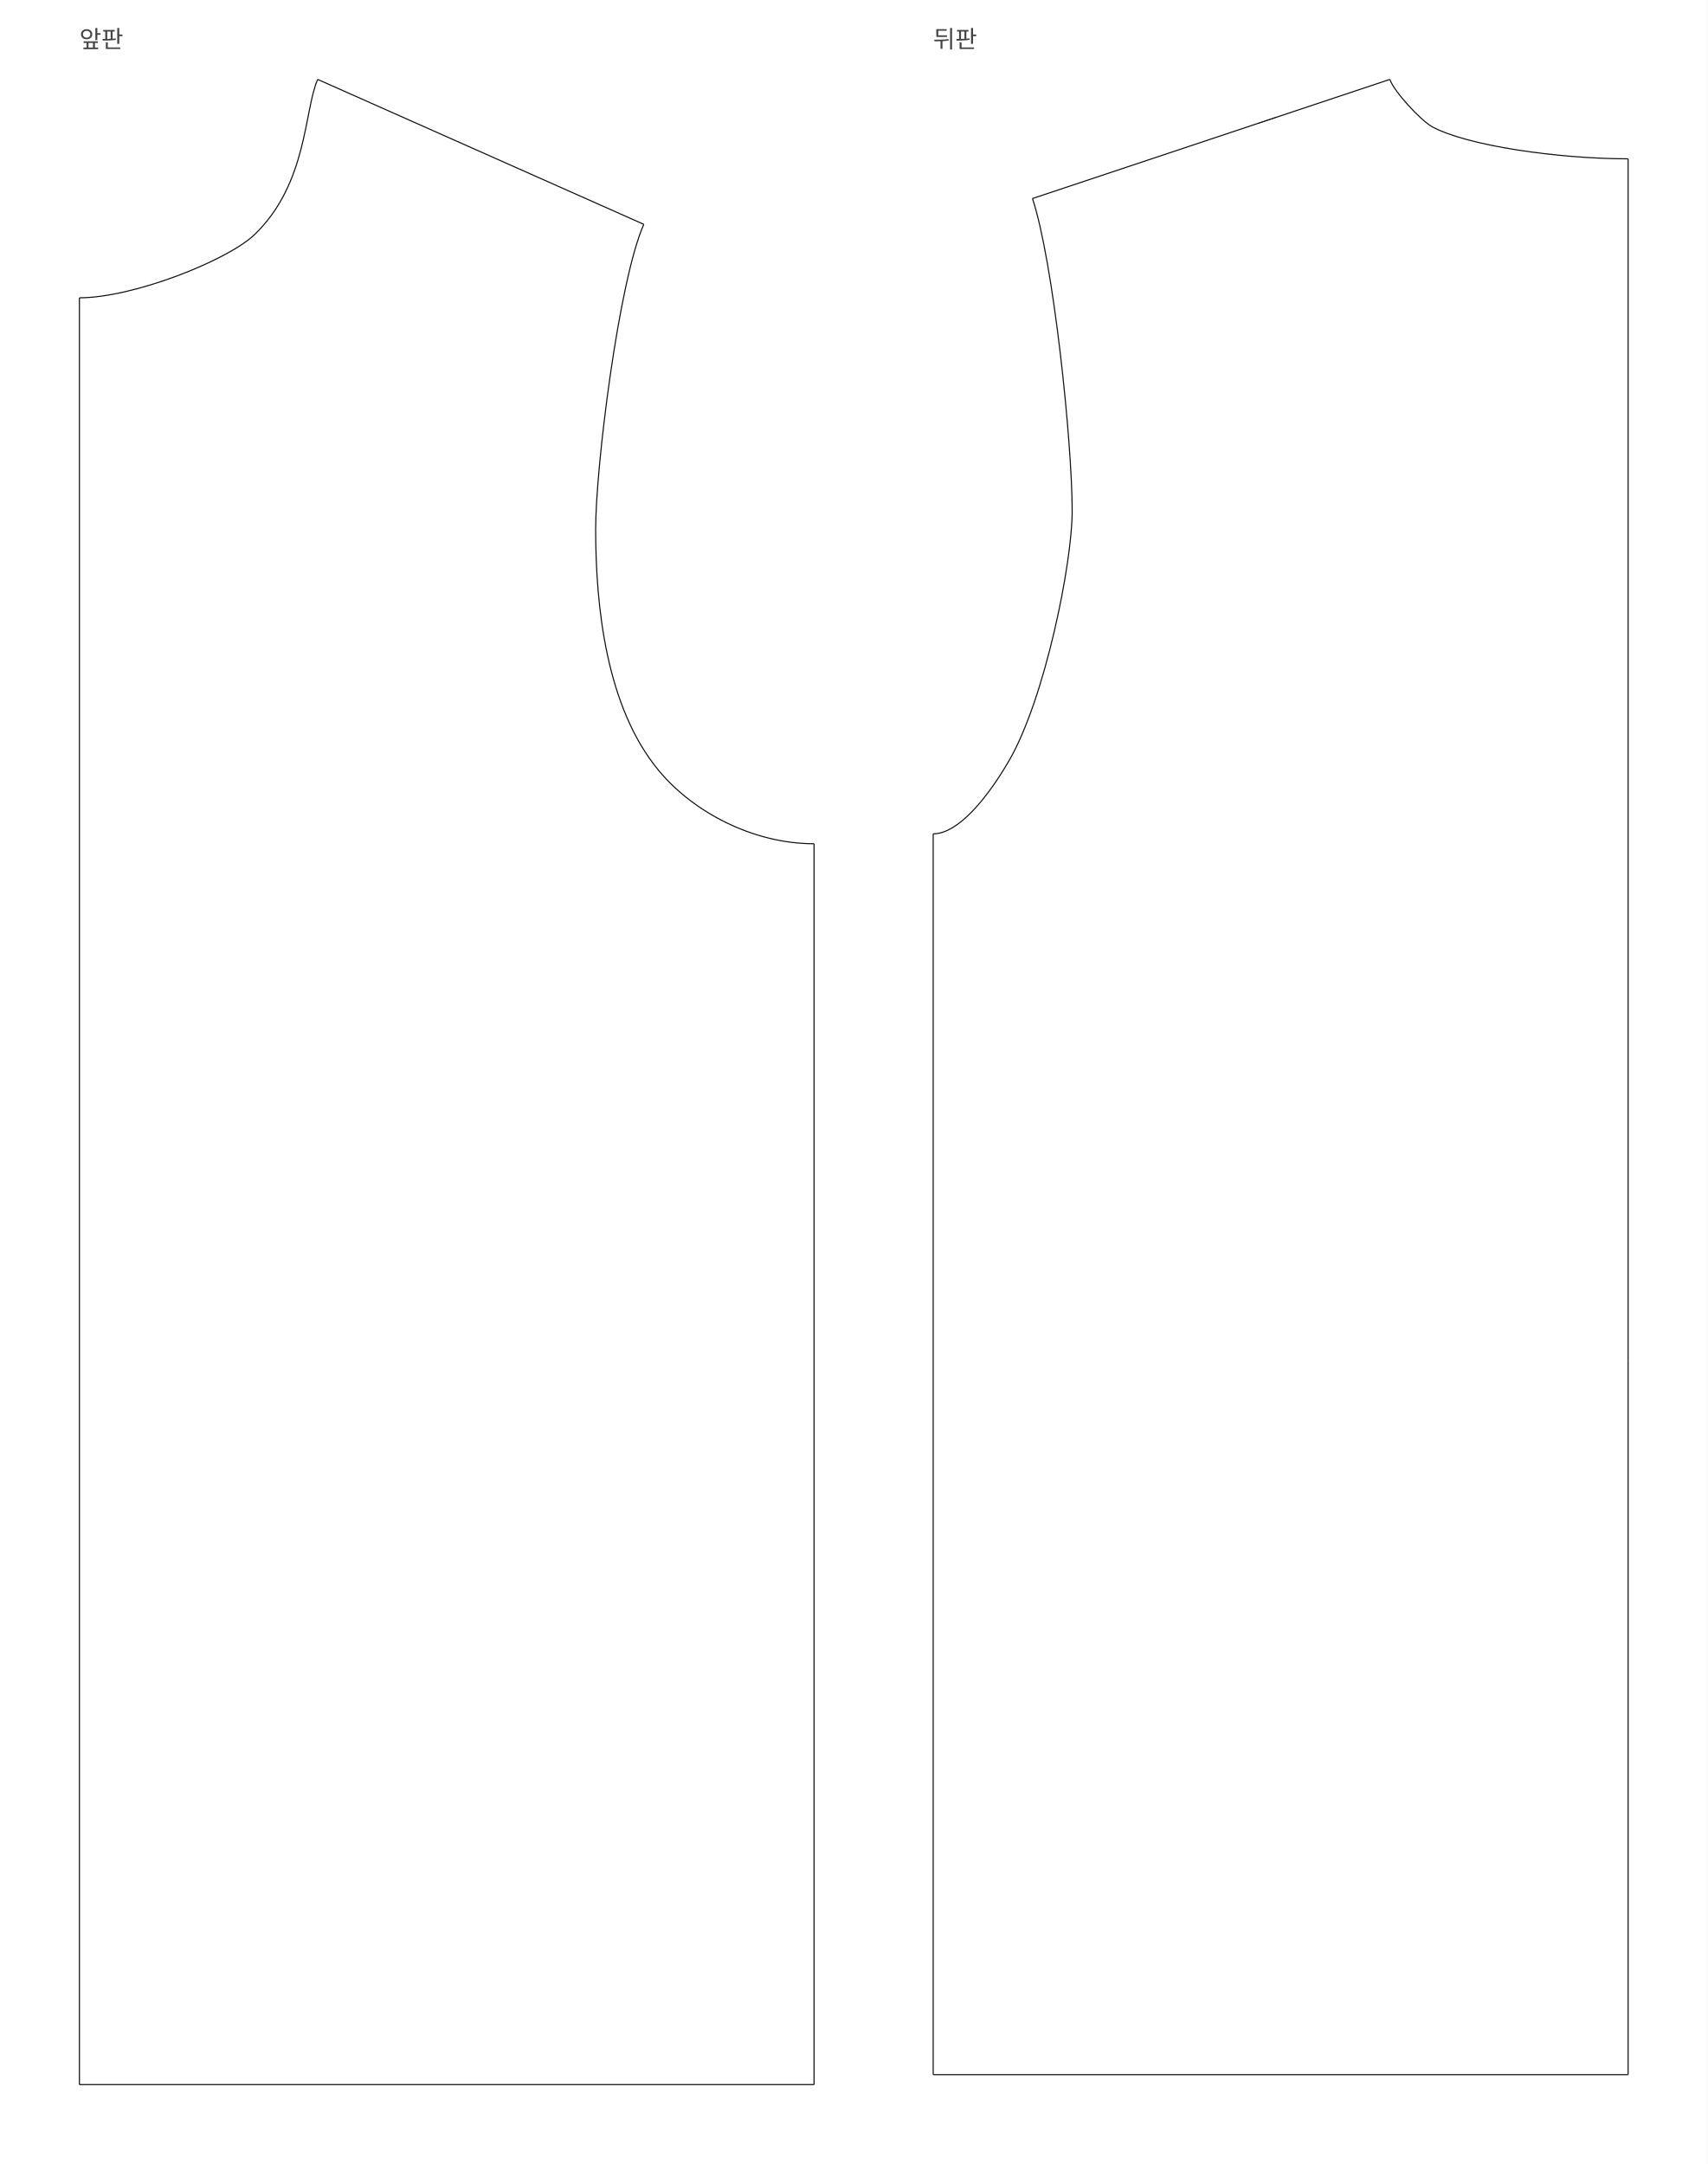
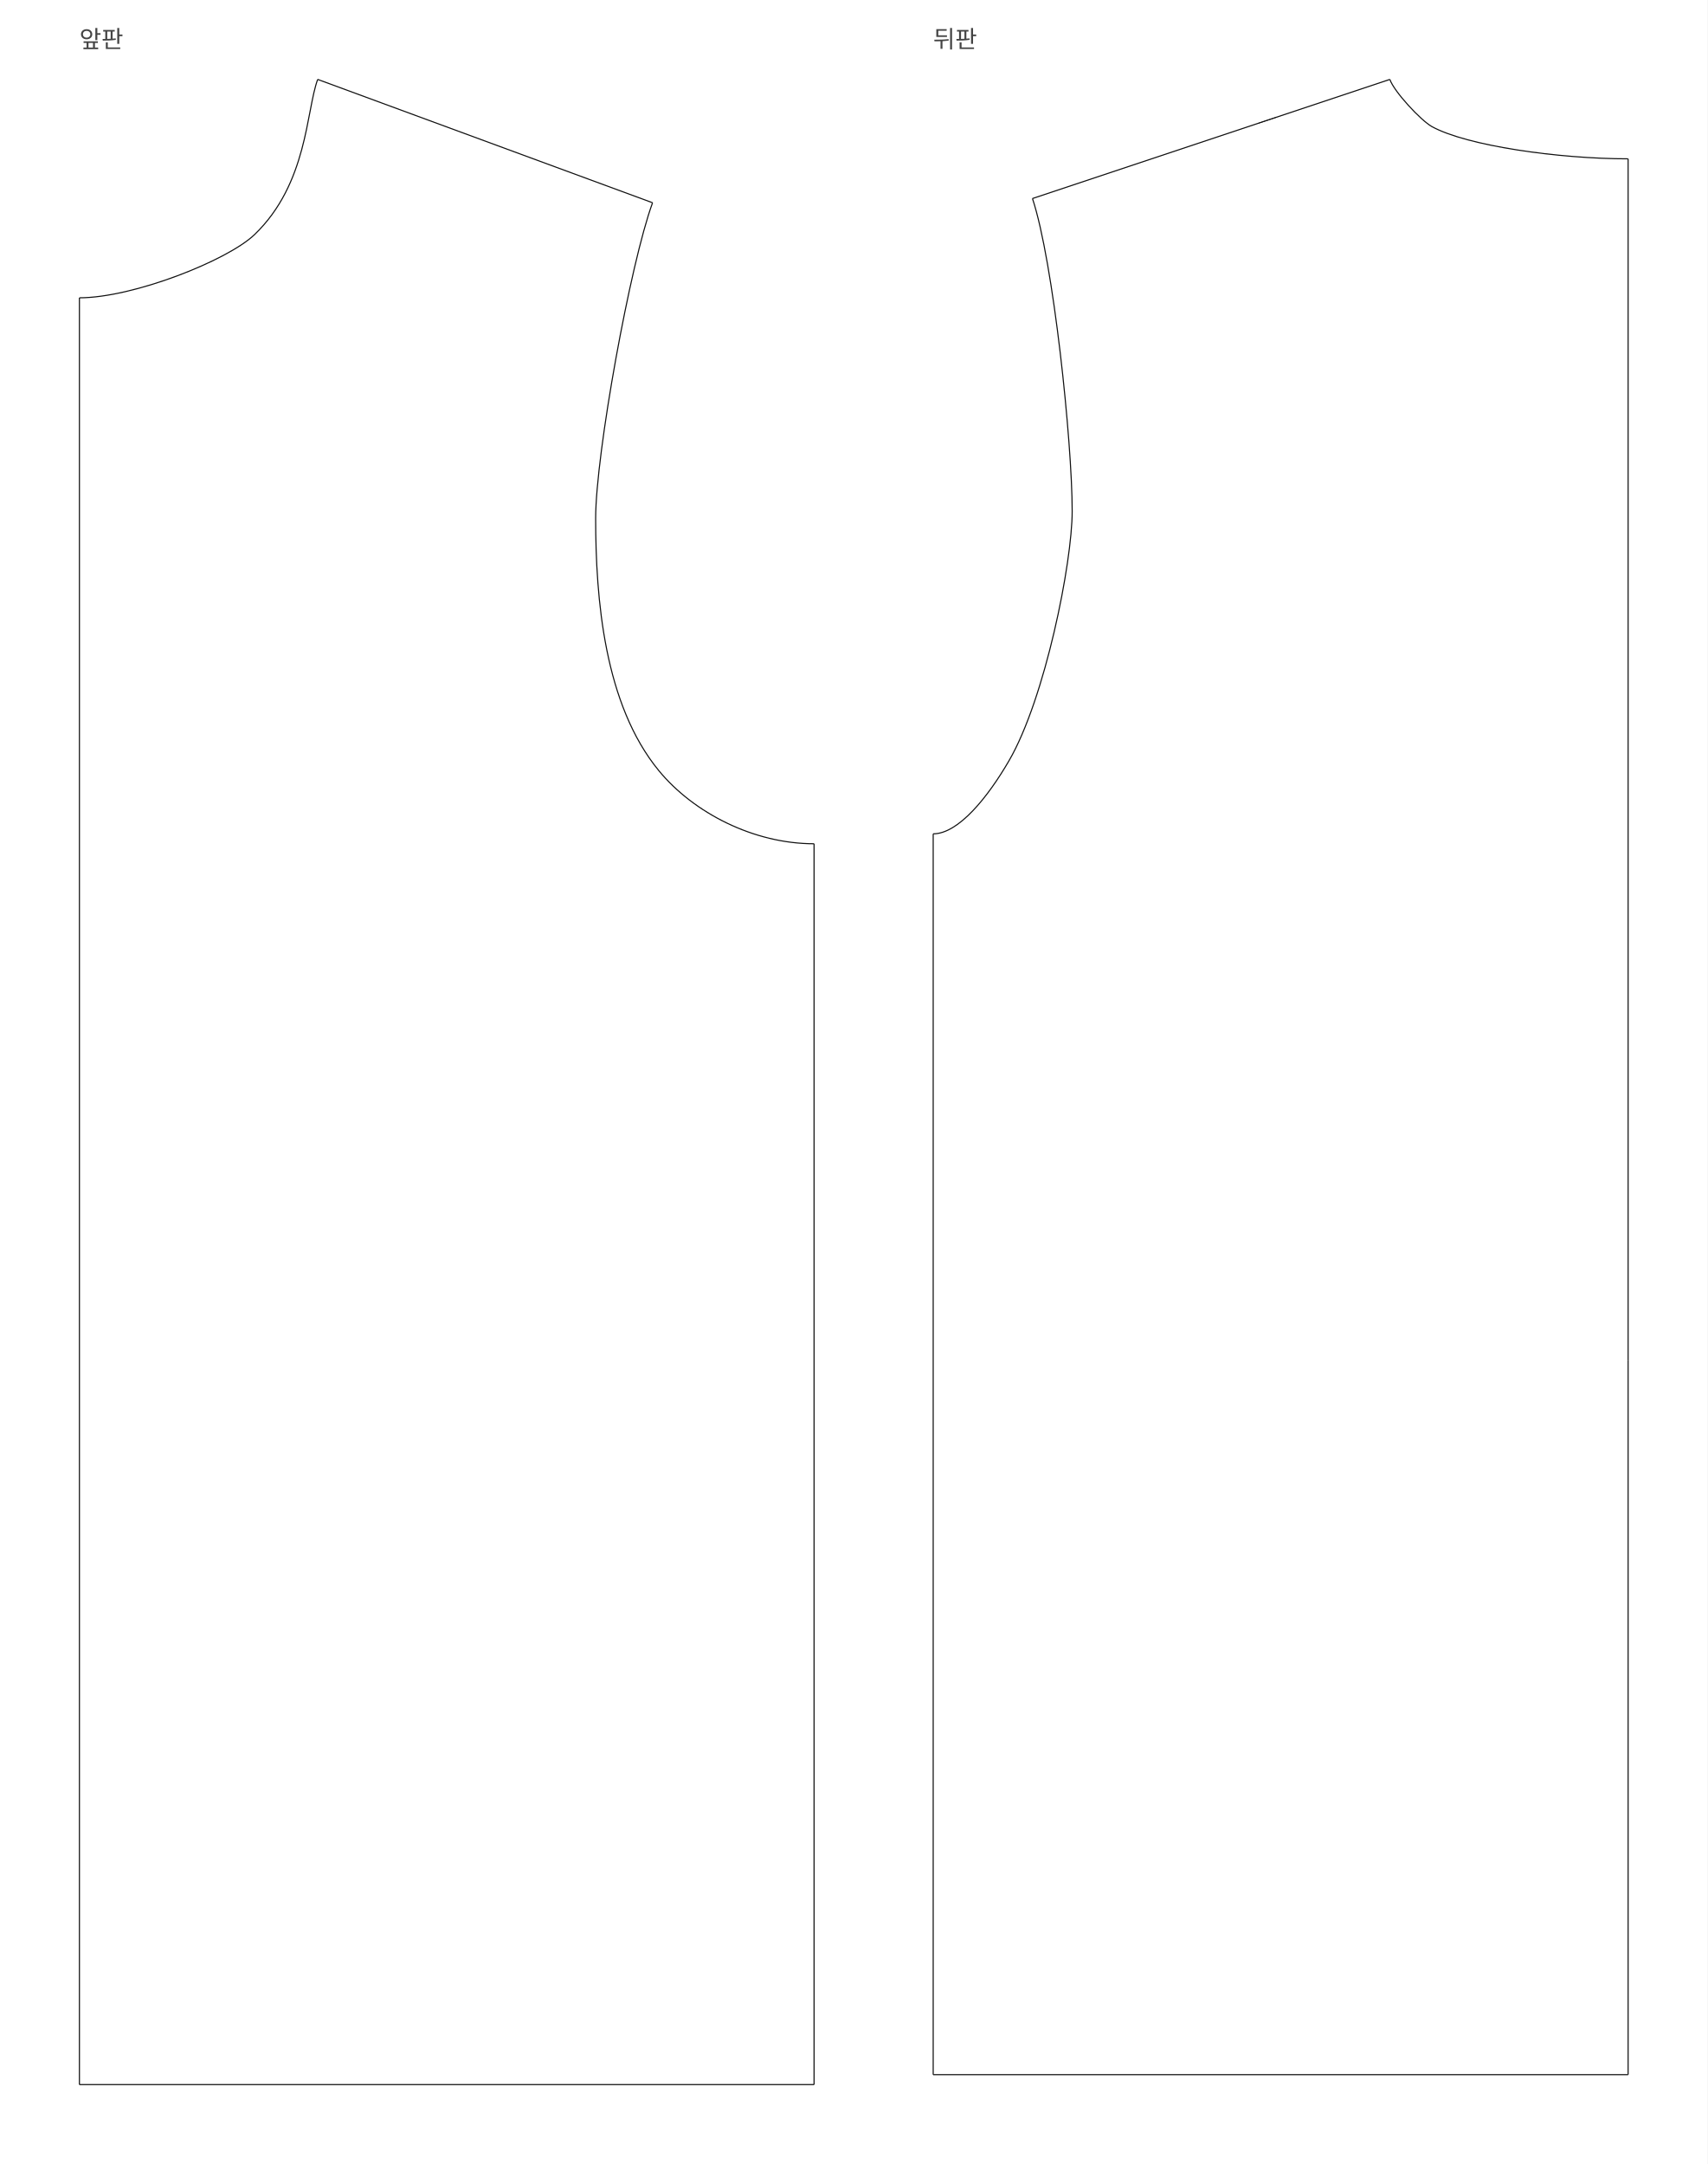
<svg xmlns="http://www.w3.org/2000/svg" width="546.1mm" height="692.15mm" viewBox="0 0 546.1 692.15">
  <rect width="100%" height="100%" fill="white" />
  <g id="앞판">
    <g id="outline" fill="none" stroke="#111" stroke-width="0.35">
-       <path d="M101.6 25.4C97.246 35.196 98.402 58.707 81.394 75.044C72.808 83.292 42.663 95.25 25.4 95.25" />
-       <path d="M101.6 25.4L205.896 71.754" />
-       <path d="M205.896 71.754C197.88 89.789 190.5 149.491 190.5 169.227C190.5 193.985 193.864 226.222 210.706 246.494C221.927 260.001 241.144 269.875 260.35 269.875" />
+       <path d="M101.6 25.4C97.895 35.459 98.402 58.707 81.394 75.044C72.808 83.292 42.663 95.25 25.4 95.25" />
+       <path d="M101.6 25.4L208.699 64.848" />
+       <path d="M208.699 64.848C201.61 84.095 190.5 145.263 190.5 165.774C190.5 191.569 193.27 225.281 210.706 246.494C221.855 260.06 241.144 269.875 260.35 269.875" />
      <path d="M25.4 95.25L25.4 666.75" />
      <path d="M260.35 269.875C260.35 325.406 260.35 382.619 260.35 438.15C260.35 501.015 260.35 565.785 260.35 628.65C260.35 641.223 260.35 654.177 260.35 666.75" />
      <path d="M25.4 666.75L260.35 666.75" />
    </g>
    <text x="25.4" y="15.24" font-size="7.62" font-family="sans-serif" fill="#444">앞판</text>
  </g>
  <g id="뒤판">
    <g id="outline" fill="none" stroke="#111" stroke-width="0.35">
      <path d="M444.5 25.4C445.78 29.24 454.423 38.555 457.97 40.505C469.112 46.629 498.451 50.8 520.7 50.8" />
      <path d="M330.2 63.5C336.895 83.585 342.9 141.333 342.9 163.512C342.9 179.978 334.263 223.382 322.694 243.319C315.933 254.973 306.534 266.7 298.45 266.7" />
      <path d="M520.7 50.8L520.7 434.975" />
      <path d="M520.7 434.975L520.7 663.575" />
      <path d="M444.5 25.4L330.2 63.5" />
      <path d="M298.45 266.7C298.45 322.231 298.45 379.444 298.45 434.975C298.45 497.84 298.45 562.61 298.45 625.475C298.45 638.048 298.45 651.002 298.45 663.575" />
      <path d="M520.7 663.575L298.45 663.575" />
    </g>
    <g id="mark" fill="none" stroke="#111" stroke-width="0.21">
      <path d="M408.355 37.448L402.331 39.456" />
    </g>
    <text x="298.45" y="15.24" font-size="7.62" font-family="sans-serif" fill="#444">뒤판</text>
  </g>
</svg>
